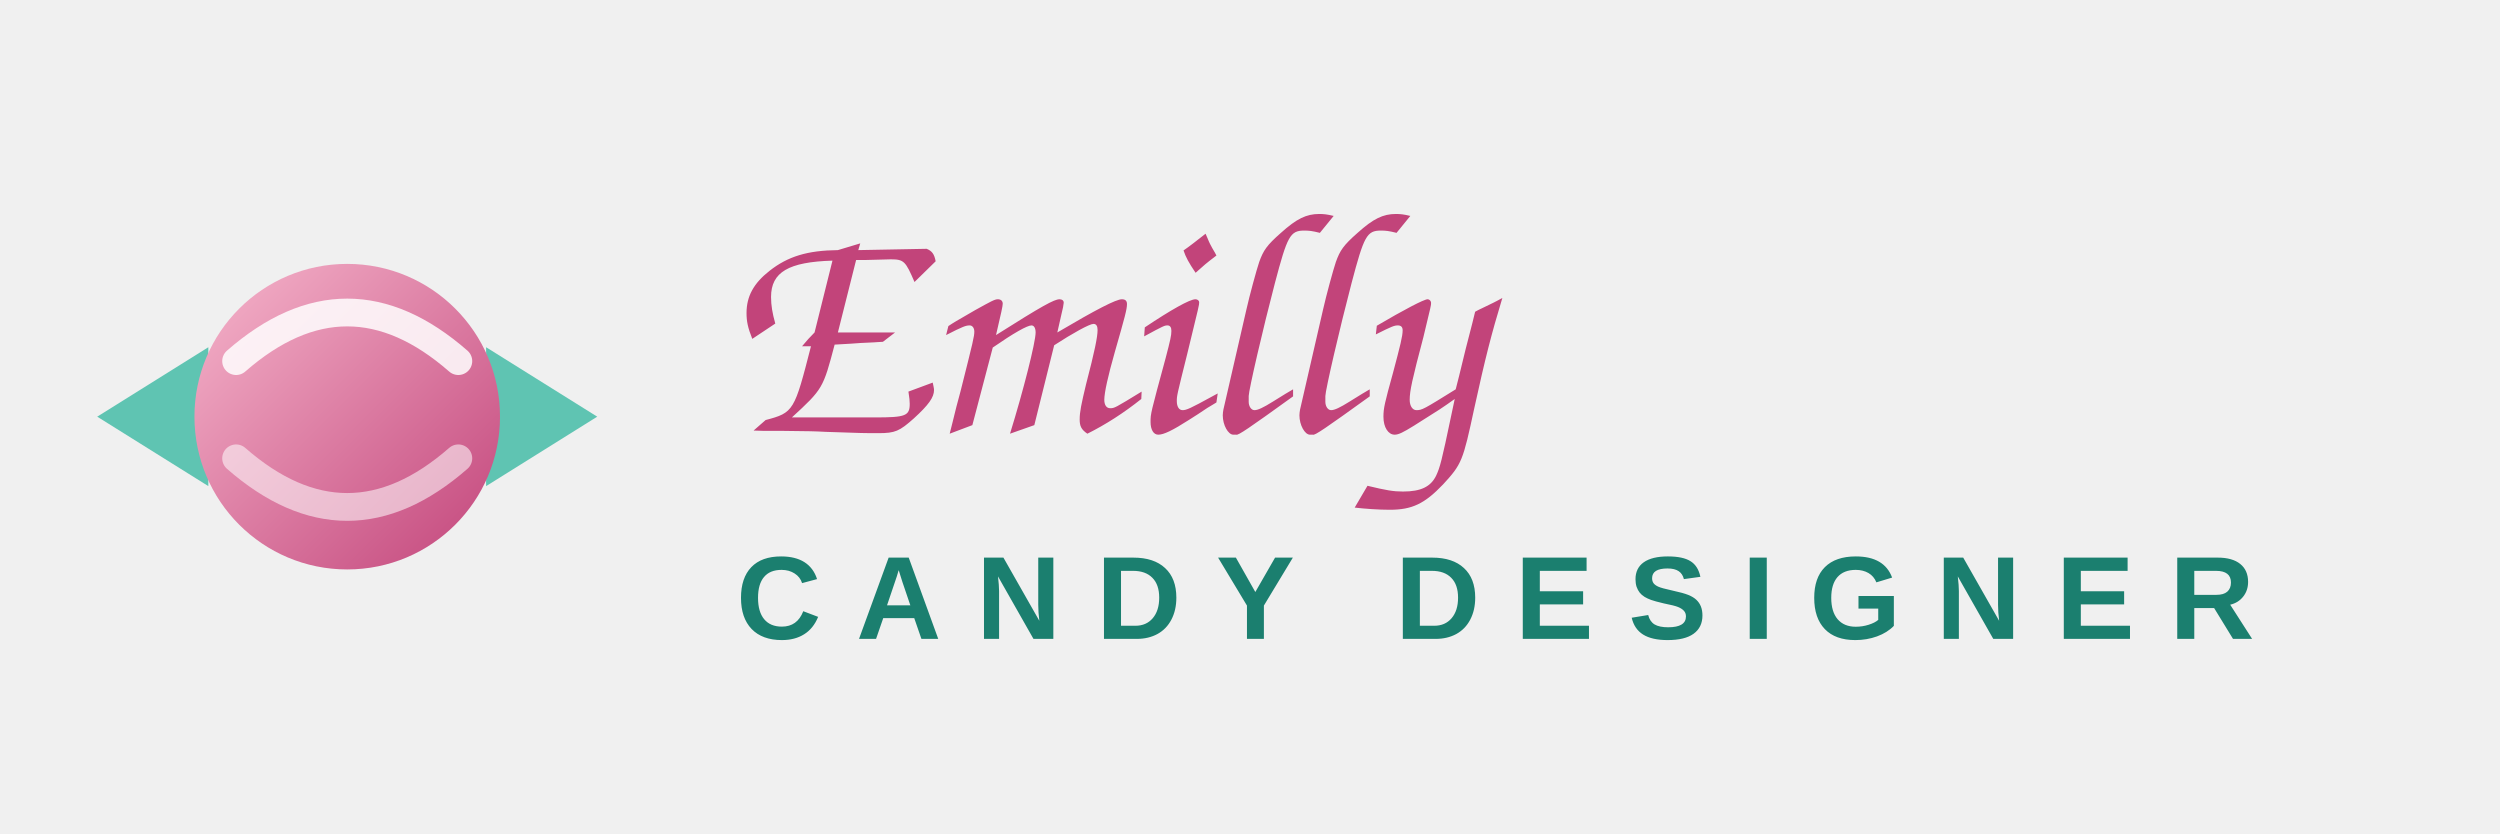
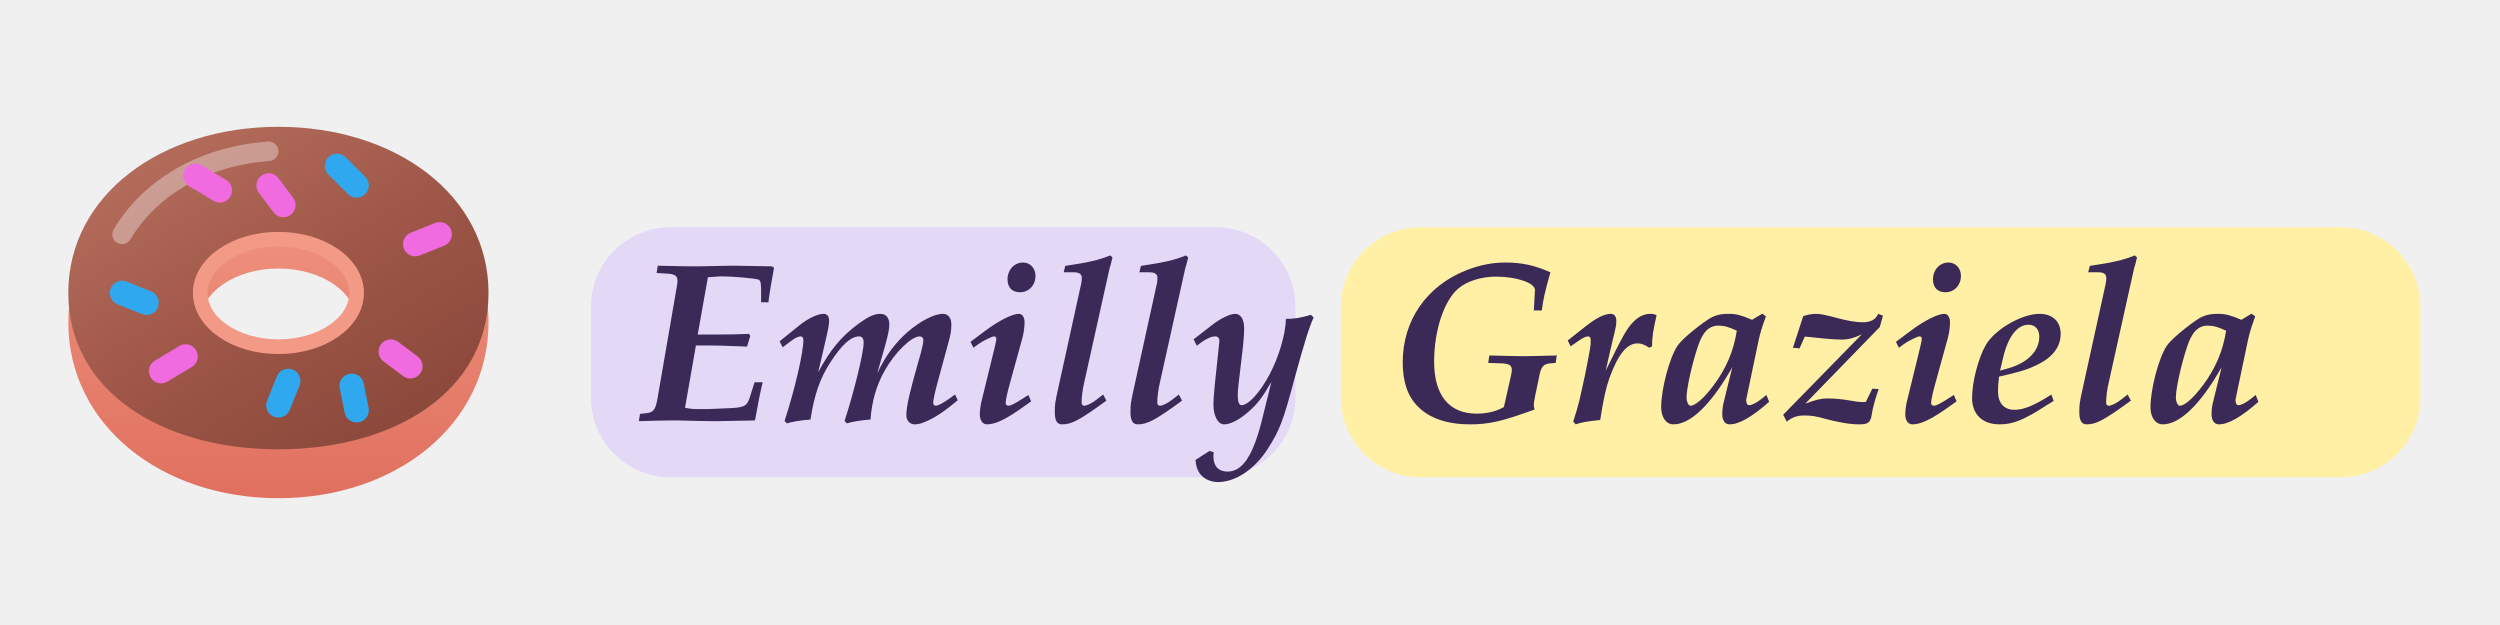
- <svg xmlns="http://www.w3.org/2000/svg" viewBox="0 0 360 120" role="img" aria-label="Emilly Candy Designer">
+ <svg xmlns="http://www.w3.org/2000/svg" viewBox="0 0 440 110" role="img" aria-label="Emilly Graziela">
  <defs>
-     <linearGradient id="g" x1="0" y1="0" x2="1" y2="1">
-       <stop offset="0" stop-color="#F6B6CC" />
-       <stop offset="1" stop-color="#C2447A" />
+     <linearGradient id="massa" x1="0" y1="0" x2="0" y2="1">
+       <stop offset="0" stop-color="#F29A86" />
+       <stop offset="1" stop-color="#E0705F" />
+     </linearGradient>
+     <linearGradient id="glace" x1="0.1" y1="0" x2="0.9" y2="1">
+       <stop offset="0" stop-color="#B9705F" />
+       <stop offset="0.55" stop-color="#9C5546" />
+       <stop offset="1" stop-color="#874638" />
    </linearGradient>
  </defs>
-   <g transform="translate(14 26)">
-     <path d="M0 34 L16 24 L16 44 Z" fill="#5FC4B2" />
-     <path d="M72 34 L56 24 L56 44 Z" fill="#5FC4B2" />
-     <circle cx="36" cy="34" r="22" fill="url(#g)" />
-     <path d="M20 26 q16 -14 32 0" stroke="#FFF" stroke-width="4" fill="none" stroke-linecap="round" opacity=".85" />
-     <path d="M20 40 q16 14 32 0" stroke="#FFF" stroke-width="4" fill="none" stroke-linecap="round" opacity=".55" />
+   <rect x="104" y="40" width="124" height="44" rx="14" fill="#E4D8F7" />
+   <rect x="236" y="40" width="190" height="44" rx="14" fill="#FFF0A6" />
+   <g font-family="Cambria,'Palatino Linotype',Georgia,'Times New Roman',serif" font-style="italic" font-weight="700" font-size="40" fill="#3B2A57">
+     <text x="112" y="74" textLength="108" lengthAdjust="spacingAndGlyphs">Emilly</text>
+     <text x="244" y="74" textLength="174" lengthAdjust="spacingAndGlyphs">Graziela</text>
  </g>
-   <text x="104" y="62" font-family="'Brush Script MT','Segoe Script','Snell Roundhand',cursive" font-size="46" fill="#C2447A">Emilly</text>
-   <text x="106" y="92" font-family="'Trebuchet MS','Helvetica Neue',Arial,sans-serif" font-size="17" letter-spacing="5" fill="#1B7F6F" font-weight="700">CANDY DESIGNER</text>
+   <g transform="translate(6 12) scale(0.86)">
+     <path fill-rule="evenodd" fill="url(#massa)" d="M50 16c24 0 43 15 43 36S74 88 50 88 7 73 7 52 26 16 50 16zm0 25c-9 0-16 5-16 11s7 11 16 11 16-5 16-11-7-11-16-11z" />
+     <path fill-rule="evenodd" fill="url(#glace)" d="M50 12c24 0 43 14 43 34S74 78 50 78 7 66 7 46 26 12 50 12zm0 23c-9 0-16 5-16 11s7 11 16 11 16-5 16-11-7-11-16-11z" />
+     <path d="M18 34c6-10 17-16 30-17" stroke="#FFFFFF" stroke-opacity=".35" stroke-width="4" stroke-linecap="round" fill="none" />
+     <ellipse cx="50" cy="46" rx="16" ry="11" fill="none" stroke="#F29A86" stroke-width="3" />
+     <g stroke-linecap="round" stroke-width="5">
+       <path d="M33 22l5 3" stroke="#F06AE0" />
+       <path d="M62 20l4 4" stroke="#2FA8F0" />
+       <path d="M78 36l5-2" stroke="#F06AE0" />
+       <path d="M18 46l5 2" stroke="#2FA8F0" />
+       <path d="M26 62l5-3" stroke="#F06AE0" />
+       <path d="M50 69l2-5" stroke="#2FA8F0" />
+       <path d="M73 58l4 3" stroke="#F06AE0" />
+       <path d="M66 70l-1-5" stroke="#2FA8F0" />
+       <path d="M48 24l3 4" stroke="#F06AE0" />
+     </g>
+   </g>
</svg>
